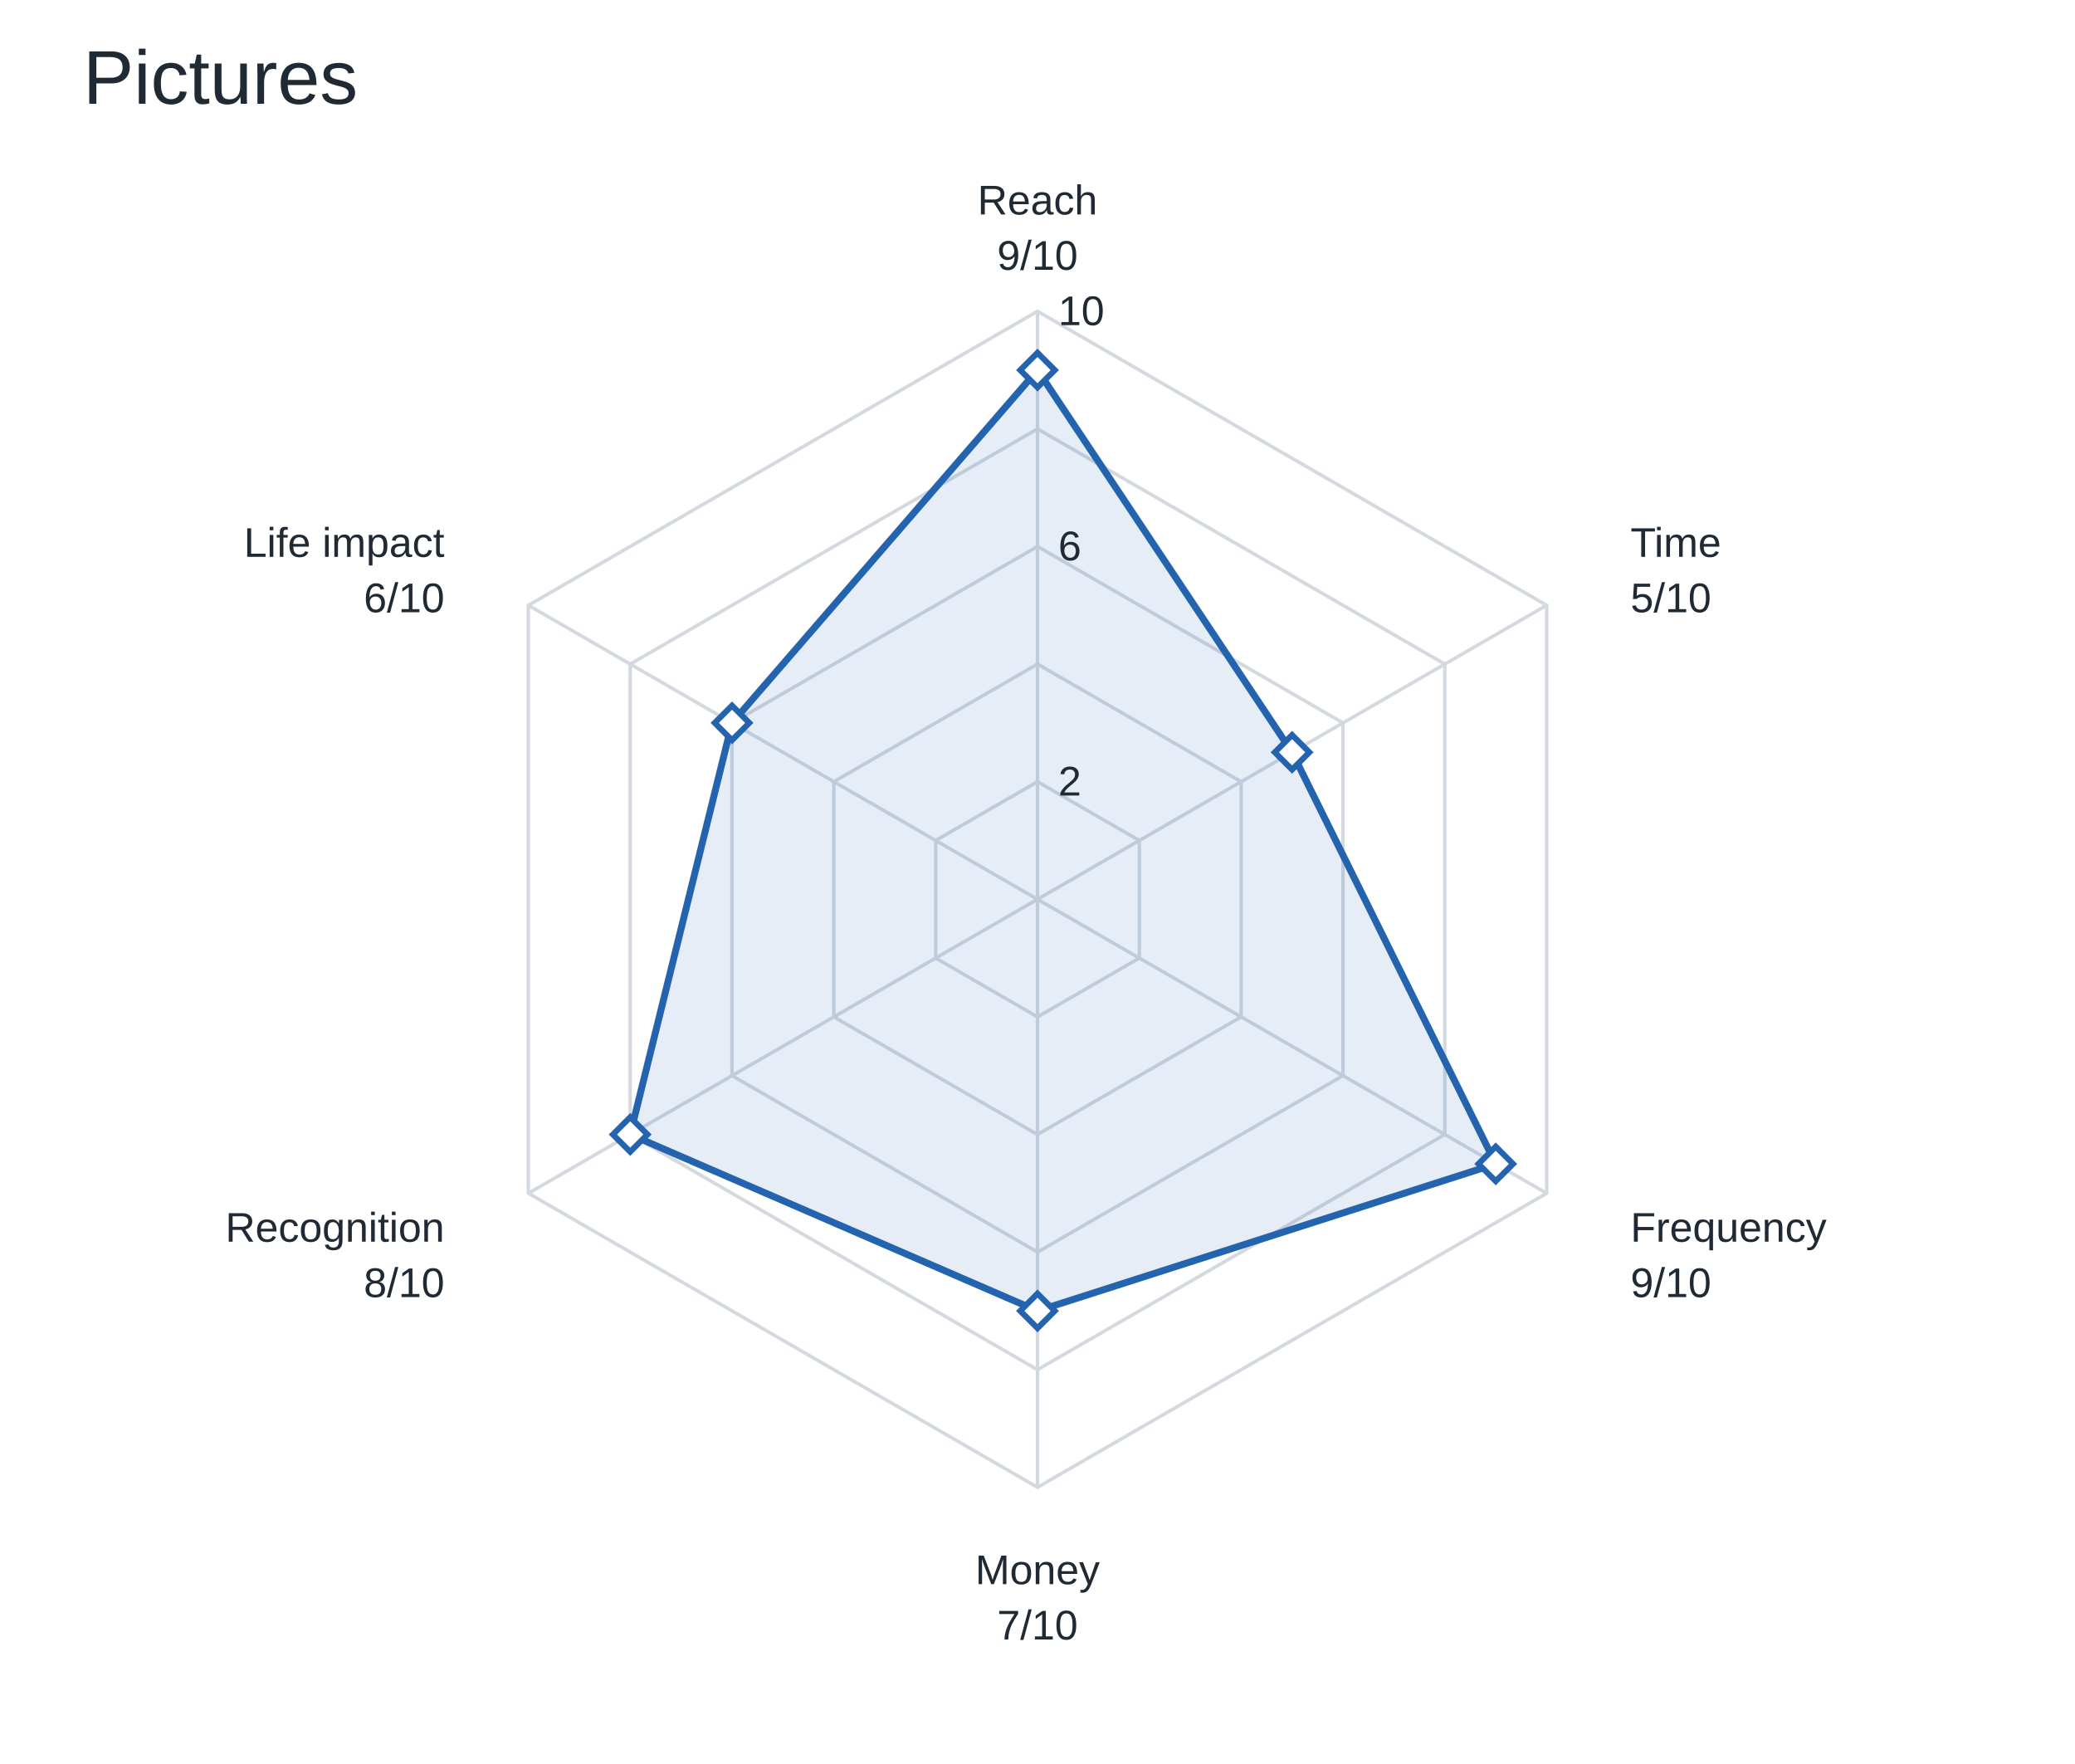
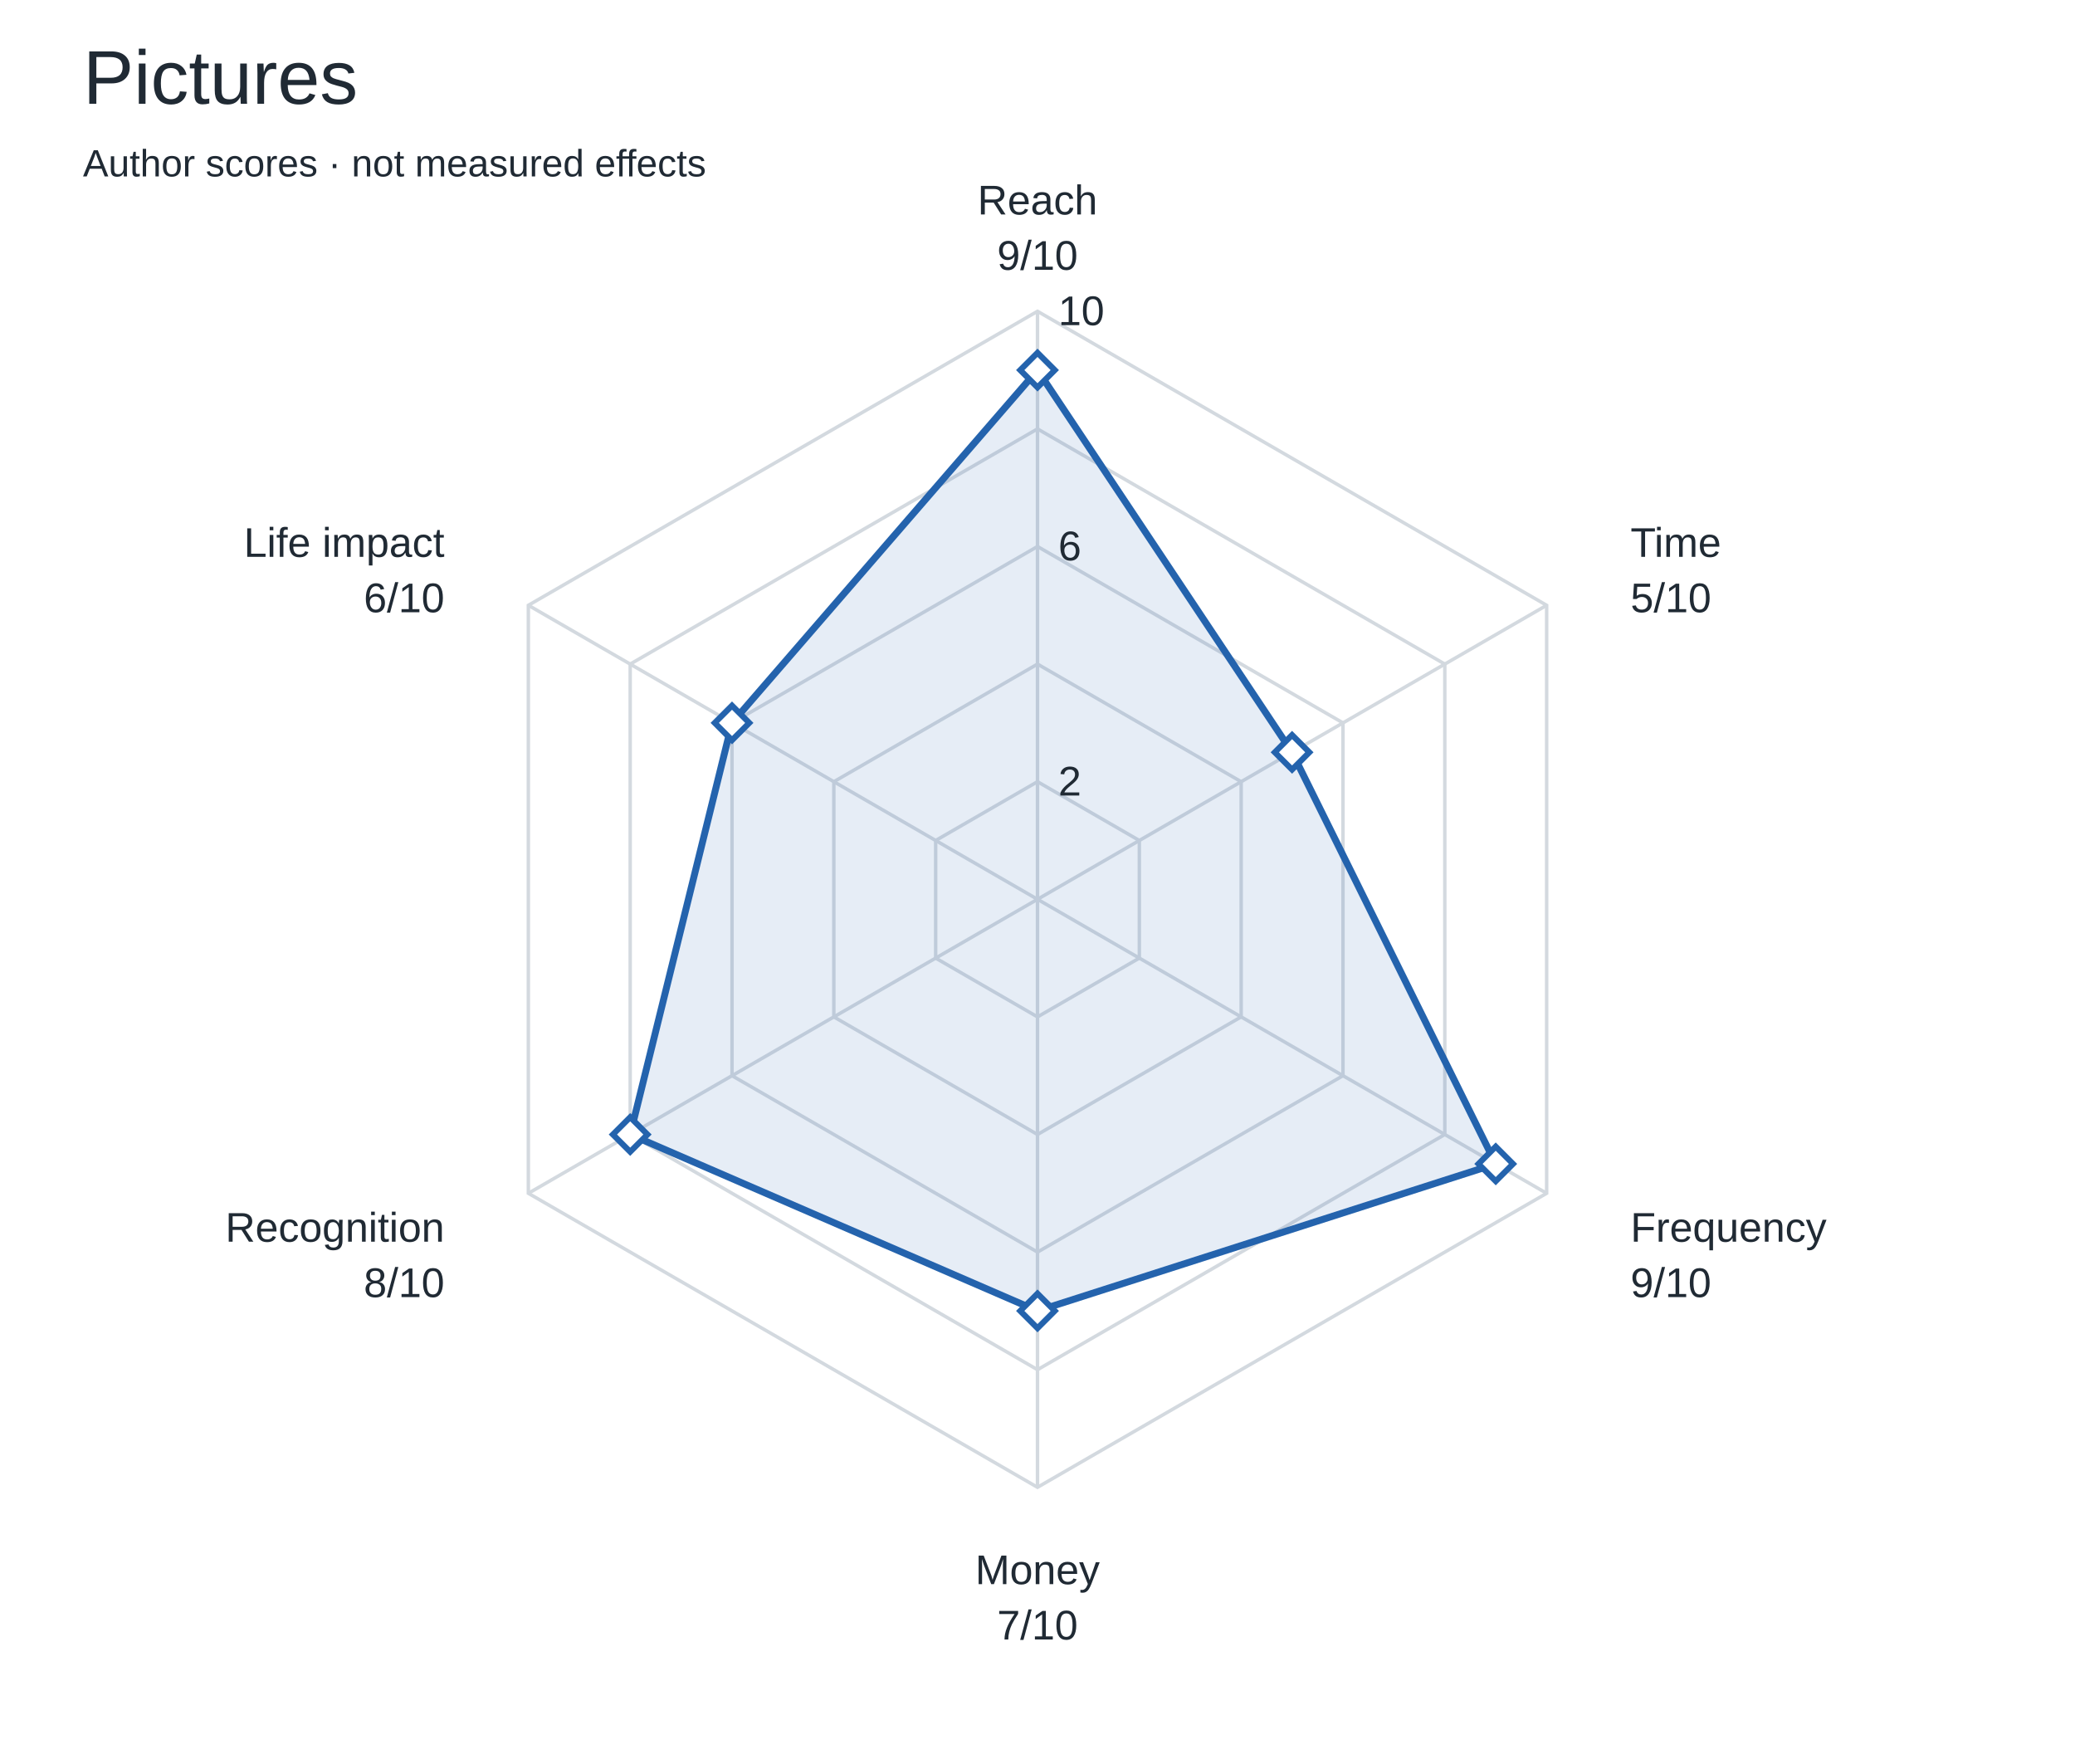
<svg xmlns="http://www.w3.org/2000/svg" width="600" height="510" viewBox="0 0 600 510" role="img" aria-labelledby="title desc">
  <style>text{font-family:Arial,Helvetica,sans-serif;fill:#202a34}</style>
  <rect width="100%" height="100%" fill="white" />
  <text x="24.00" y="30.00" text-anchor="start" font-size="22" font-weight="500">Pictures</text>
+   <text x="24.00" y="51.00" text-anchor="start" font-size="11" font-weight="400">Author scores · not measured effects</text>
  <path d="M300.000,226.000 L329.445,243.000 L329.445,277.000 L300.000,294.000 L270.555,277.000 L270.555,243.000Z" fill="none" stroke="#d3d9df" />
  <path d="M300.000,192.000 L358.890,226.000 L358.890,294.000 L300.000,328.000 L241.110,294.000 L241.110,226.000Z" fill="none" stroke="#d3d9df" />
  <path d="M300.000,158.000 L388.335,209.000 L388.335,311.000 L300.000,362.000 L211.665,311.000 L211.665,209.000Z" fill="none" stroke="#d3d9df" />
  <path d="M300.000,124.000 L417.779,192.000 L417.779,328.000 L300.000,396.000 L182.221,328.000 L182.221,192.000Z" fill="none" stroke="#d3d9df" />
  <path d="M300.000,90.000 L447.224,175.000 L447.224,345.000 L300.000,430.000 L152.776,345.000 L152.776,175.000Z" fill="none" stroke="#d3d9df" />
  <line x1="300.00" y1="260.00" x2="300.00" y2="90.00" stroke="#d3d9df" stroke-width="1" stroke-dasharray="" />
  <line x1="300.00" y1="260.00" x2="447.22" y2="175.00" stroke="#d3d9df" stroke-width="1" stroke-dasharray="" />
  <line x1="300.00" y1="260.00" x2="447.22" y2="345.00" stroke="#d3d9df" stroke-width="1" stroke-dasharray="" />
  <line x1="300.00" y1="260.00" x2="300.00" y2="430.00" stroke="#d3d9df" stroke-width="1" stroke-dasharray="" />
  <line x1="300.00" y1="260.00" x2="152.78" y2="345.00" stroke="#d3d9df" stroke-width="1" stroke-dasharray="" />
  <line x1="300.00" y1="260.00" x2="152.78" y2="175.00" stroke="#d3d9df" stroke-width="1" stroke-dasharray="" />
  <path d="M300.000,107.000 L373.612,217.500 L432.502,336.500 L300.000,379.000 L182.221,328.000 L211.665,209.000Z" fill="#2463ad" fill-opacity="0.11" stroke="#2463ad" stroke-width="2" />
  <text x="306.00" y="230.00" text-anchor="start" font-size="12" font-weight="400">2</text>
  <text x="306.00" y="162.00" text-anchor="start" font-size="12" font-weight="400">6</text>
  <text x="306.00" y="94.00" text-anchor="start" font-size="12" font-weight="400">10</text>
  <text x="300.00" y="62.00" text-anchor="middle" font-size="12" font-weight="400">Reach</text>
  <text x="300.00" y="78.00" text-anchor="middle" font-size="12" font-weight="400">9/10</text>
  <path d="M300.0,102.0L305.0,107.0L300.0,112.0L295.0,107.0Z" fill="white" stroke="#2463ad" stroke-width="1.7" />
  <text x="471.47" y="161.00" text-anchor="start" font-size="12" font-weight="400">Time</text>
  <text x="471.47" y="177.00" text-anchor="start" font-size="12" font-weight="400">5/10</text>
  <path d="M373.612,212.5L378.612,217.5L373.612,222.5L368.612,217.5Z" fill="white" stroke="#2463ad" stroke-width="1.7" />
  <text x="471.47" y="359.00" text-anchor="start" font-size="12" font-weight="400">Frequency</text>
  <text x="471.47" y="375.00" text-anchor="start" font-size="12" font-weight="400">9/10</text>
  <path d="M432.502,331.5L437.502,336.5L432.502,341.5L427.502,336.5Z" fill="white" stroke="#2463ad" stroke-width="1.7" />
  <text x="300.00" y="458.00" text-anchor="middle" font-size="12" font-weight="400">Money</text>
  <text x="300.00" y="474.00" text-anchor="middle" font-size="12" font-weight="400">7/10</text>
  <path d="M300.0,374.0L305.0,379.0L300.0,384.0L295.0,379.0Z" fill="white" stroke="#2463ad" stroke-width="1.7" />
  <text x="128.53" y="359.00" text-anchor="end" font-size="12" font-weight="400">Recognition</text>
  <text x="128.53" y="375.00" text-anchor="end" font-size="12" font-weight="400">8/10</text>
  <path d="M182.221,323L187.221,328L182.221,333L177.221,328Z" fill="white" stroke="#2463ad" stroke-width="1.7" />
  <text x="128.53" y="161.00" text-anchor="end" font-size="12" font-weight="400">Life impact</text>
  <text x="128.53" y="177.00" text-anchor="end" font-size="12" font-weight="400">6/10</text>
  <path d="M211.665,204.0L216.665,209.0L211.665,214.0L206.665,209.0Z" fill="white" stroke="#2463ad" stroke-width="1.7" />
</svg>
